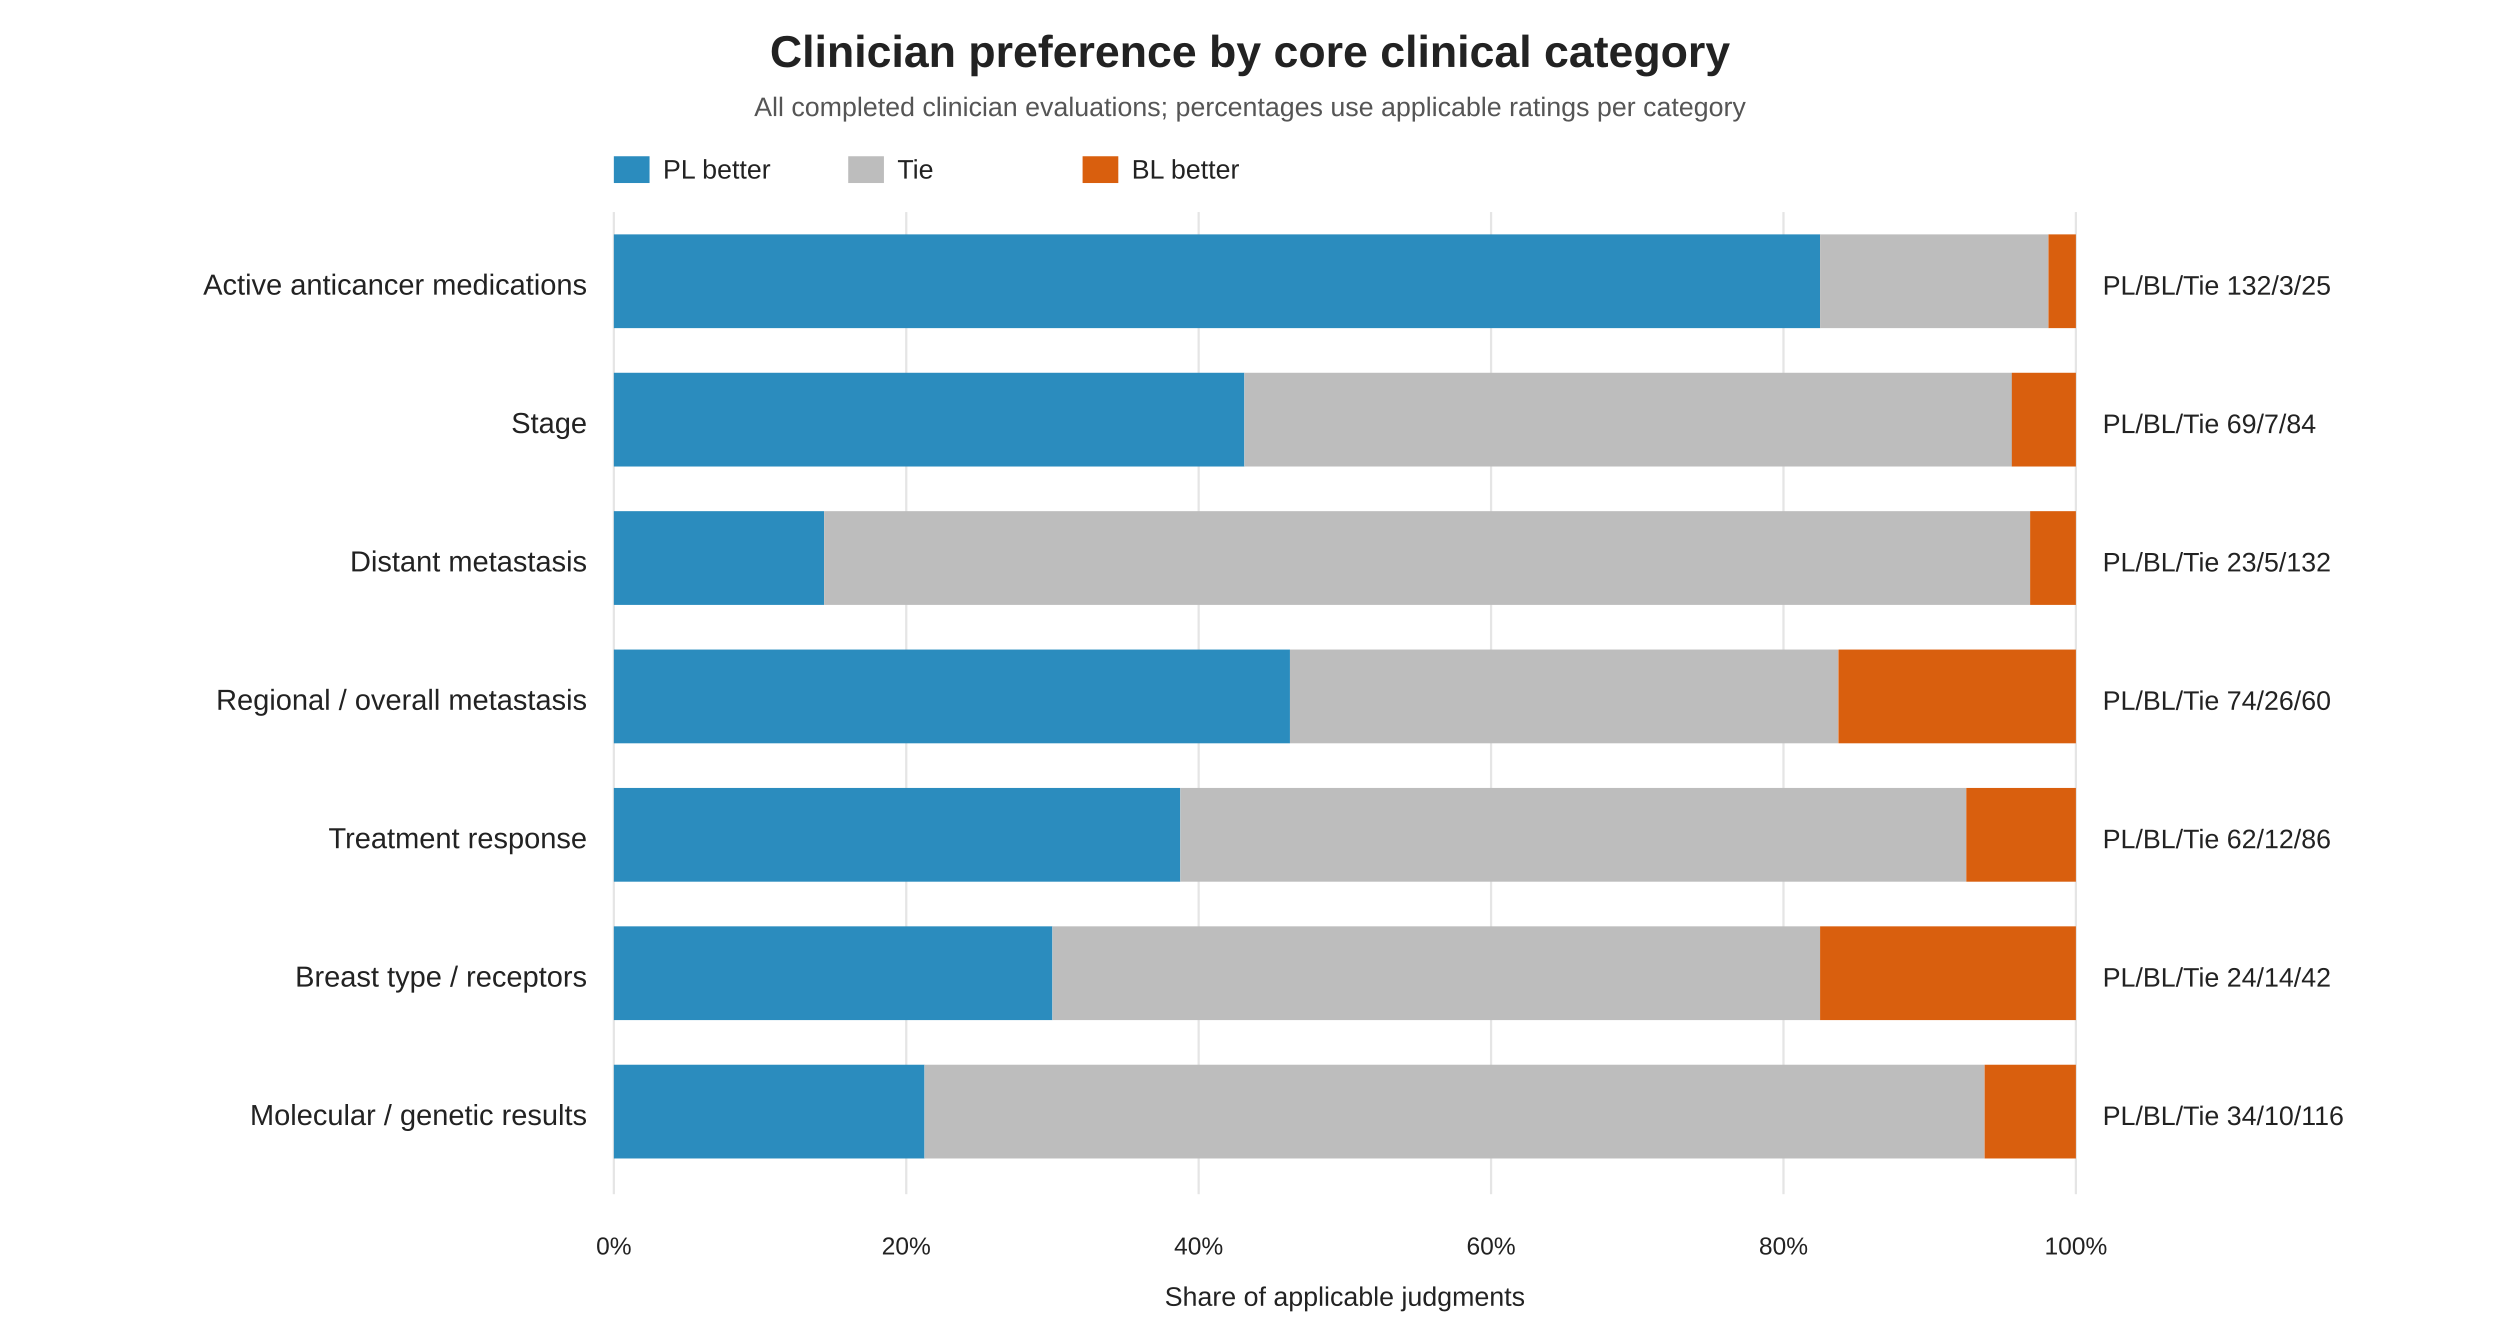
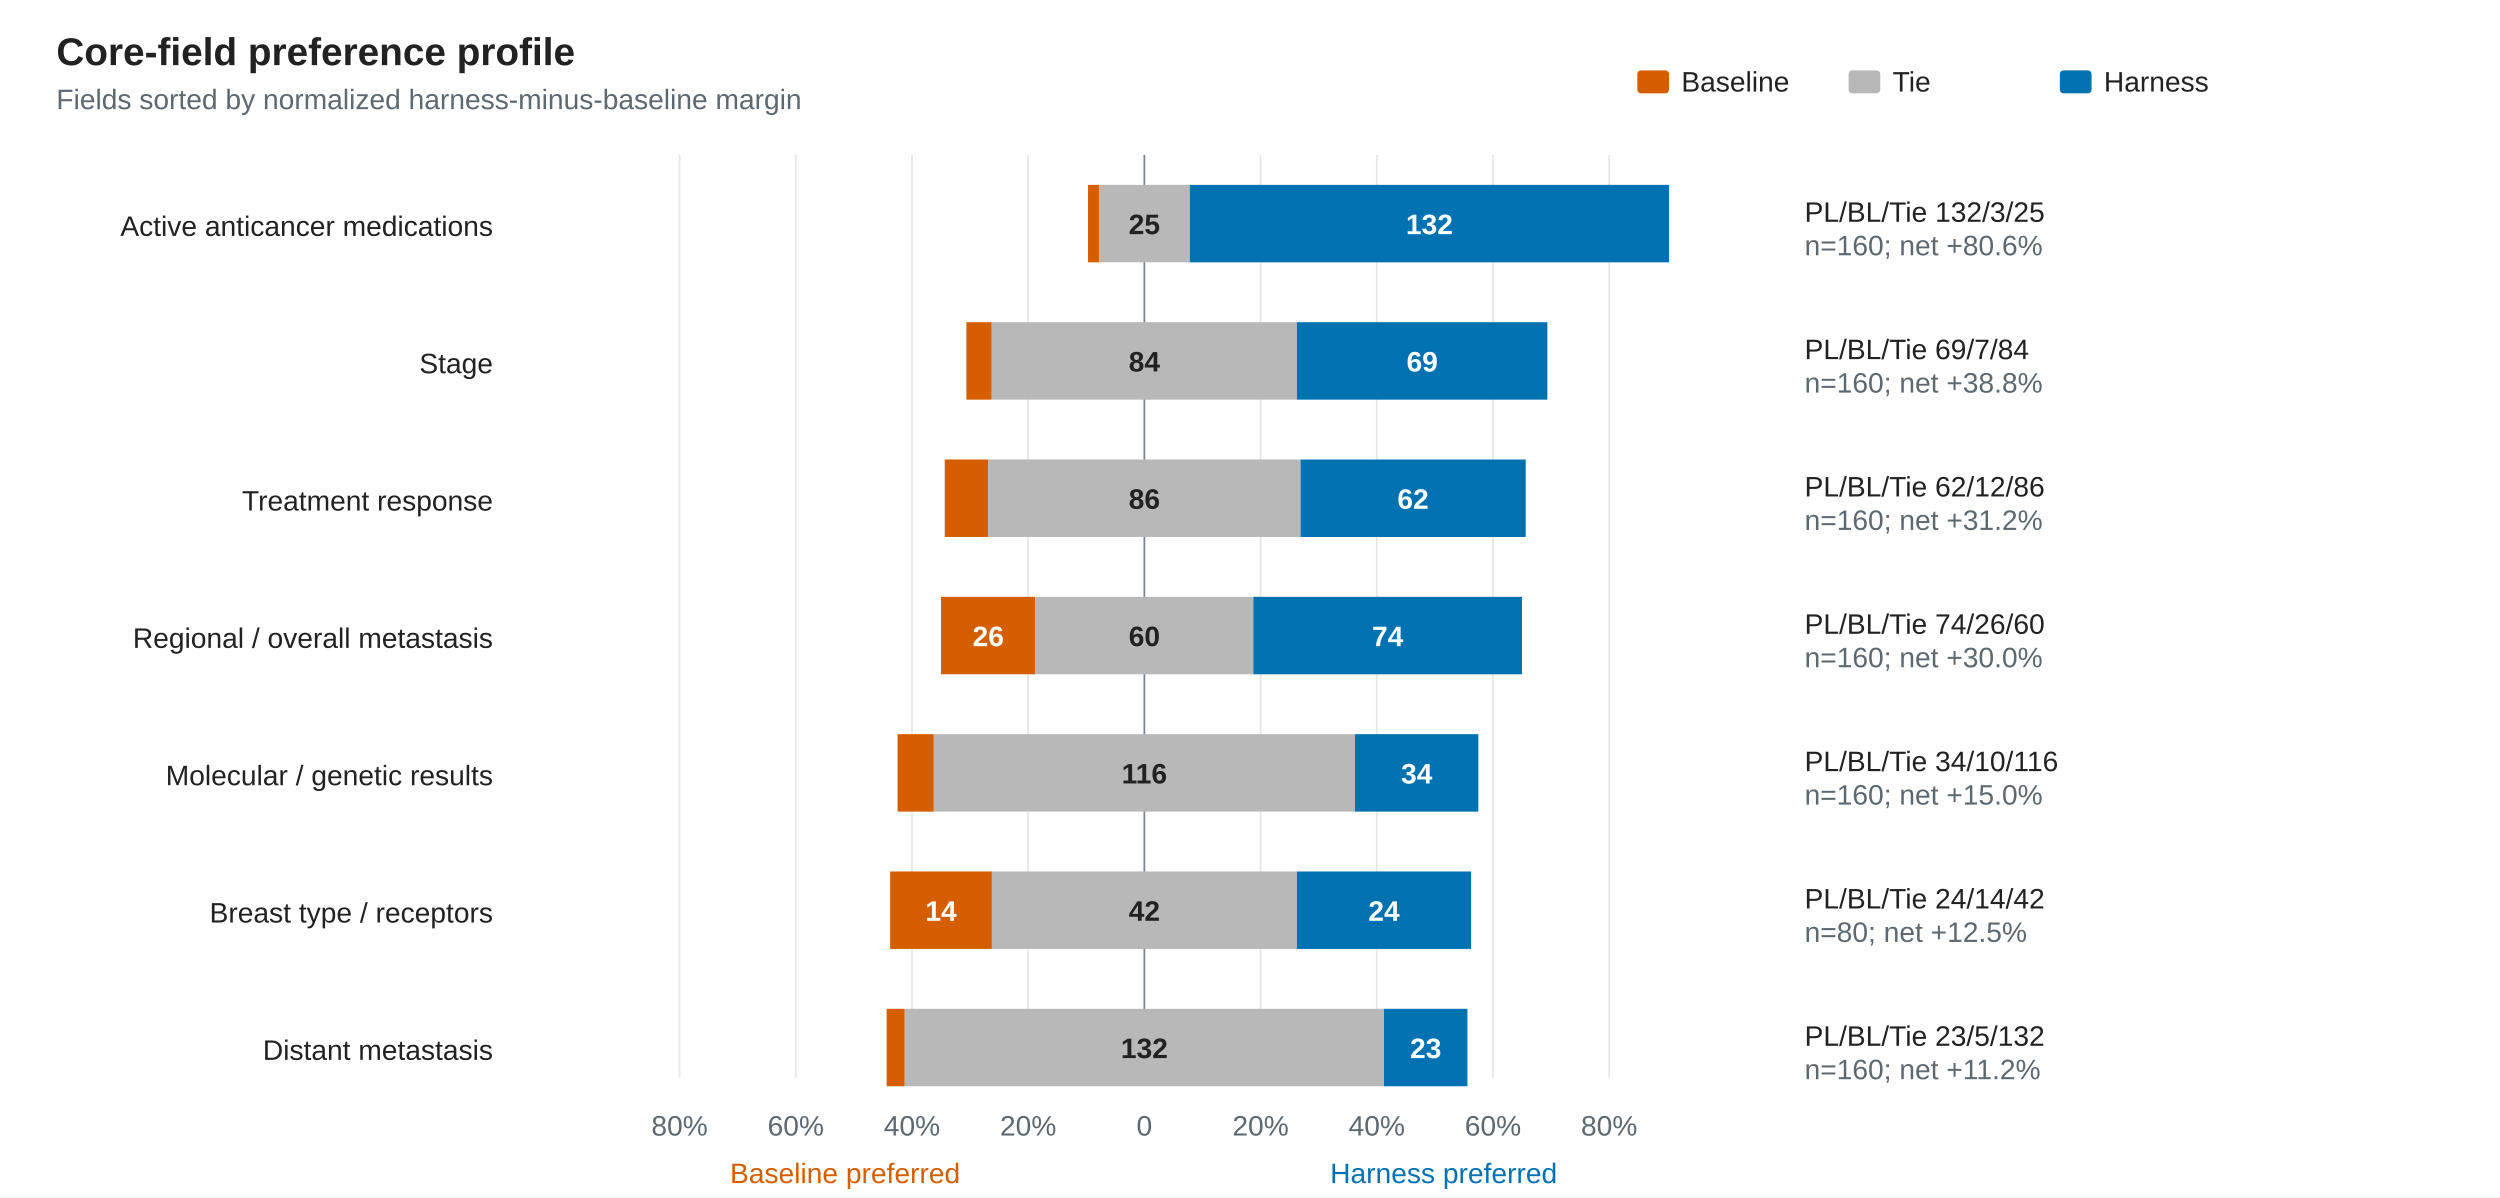
- <svg xmlns="http://www.w3.org/2000/svg" width="1120" height="590" viewBox="0 0 1120 590">
+ <svg xmlns="http://www.w3.org/2000/svg" width="1420" height="680" viewBox="0 0 1420 680">
  <rect width="100%" height="100%" fill="white" />
+   <defs>
+     <marker id="arrow" viewBox="0 0 10 10" refX="9" refY="5" markerWidth="7" markerHeight="7" orient="auto-start-reverse">
+       <path d="M0 0 L10 5 L0 10 z" fill="#65737E" />
+     </marker>
+     <marker id="arrow-blue" viewBox="0 0 10 10" refX="9" refY="5" markerWidth="7" markerHeight="7" orient="auto-start-reverse">
+       <path d="M0 0 L10 5 L0 10 z" fill="#0072B2" />
+     </marker>
+     <marker id="arrow-purple" viewBox="0 0 10 10" refX="9" refY="5" markerWidth="7" markerHeight="7" orient="auto-start-reverse">
+       <path d="M0 0 L10 5 L0 10 z" fill="#7A5FA8" />
+     </marker>
+     <marker id="arrow-green" viewBox="0 0 10 10" refX="9" refY="5" markerWidth="7" markerHeight="7" orient="auto-start-reverse">
+       <path d="M0 0 L10 5 L0 10 z" fill="#009E73" />
+     </marker>
+     <marker id="arrow-orange" viewBox="0 0 10 10" refX="9" refY="5" markerWidth="7" markerHeight="7" orient="auto-start-reverse">
+       <path d="M0 0 L10 5 L0 10 z" fill="#D55E00" />
+     </marker>
+   </defs>
  <g font-family="Arial, Helvetica, sans-serif" fill="#222222">
-     <text x="560.0" y="30" text-anchor="middle" font-size="20" font-weight="700">Clinician preference by core clinical category</text>
-     <text x="560.0" y="52" text-anchor="middle" font-size="12" fill="#555555">All completed clinician evaluations; percentages use applicable ratings per category</text>
-     <rect x="275" y="70" width="16" height="12" fill="#2B8CBE" />
-     <text x="297" y="80" font-size="12">PL better</text>
-     <rect x="380" y="70" width="16" height="12" fill="#BDBDBD" />
-     <text x="402" y="80" font-size="12">Tie</text>
-     <rect x="485" y="70" width="16" height="12" fill="#D95F0E" />
-     <text x="507" y="80" font-size="12">BL better</text>
-     <line x1="275.0" y1="95" x2="275.0" y2="535" stroke="#E5E5E5" />
-     <text x="275.0" y="562" text-anchor="middle" font-size="11">0%</text>
-     <line x1="406.0" y1="95" x2="406.0" y2="535" stroke="#E5E5E5" />
-     <text x="406.0" y="562" text-anchor="middle" font-size="11">20%</text>
-     <line x1="537.0" y1="95" x2="537.0" y2="535" stroke="#E5E5E5" />
-     <text x="537.0" y="562" text-anchor="middle" font-size="11">40%</text>
-     <line x1="668.0" y1="95" x2="668.0" y2="535" stroke="#E5E5E5" />
-     <text x="668.0" y="562" text-anchor="middle" font-size="11">60%</text>
-     <line x1="799.0" y1="95" x2="799.0" y2="535" stroke="#E5E5E5" />
-     <text x="799.0" y="562" text-anchor="middle" font-size="11">80%</text>
-     <line x1="930.0" y1="95" x2="930.0" y2="535" stroke="#E5E5E5" />
-     <text x="930.0" y="562" text-anchor="middle" font-size="11">100%</text>
-     <text x="263" y="132" text-anchor="end" font-size="13">Active anticancer medications</text>
-     <rect x="275.0" y="105" width="540.4" height="42" fill="#2B8CBE" />
-     <rect x="815.4" y="105" width="102.3" height="42" fill="#BDBDBD" />
-     <rect x="917.7" y="105" width="12.3" height="42" fill="#D95F0E" />
-     <text x="942" y="132" font-size="12">PL/BL/Tie 132/3/25</text>
-     <text x="263" y="194" text-anchor="end" font-size="13">Stage</text>
-     <rect x="275.0" y="167" width="282.5" height="42" fill="#2B8CBE" />
-     <rect x="557.5" y="167" width="343.9" height="42" fill="#BDBDBD" />
-     <rect x="901.3" y="167" width="28.7" height="42" fill="#D95F0E" />
-     <text x="942" y="194" font-size="12">PL/BL/Tie 69/7/84</text>
-     <text x="263" y="256" text-anchor="end" font-size="13">Distant metastasis</text>
-     <rect x="275.0" y="229" width="94.2" height="42" fill="#2B8CBE" />
-     <rect x="369.2" y="229" width="540.4" height="42" fill="#BDBDBD" />
-     <rect x="909.5" y="229" width="20.5" height="42" fill="#D95F0E" />
-     <text x="942" y="256" font-size="12">PL/BL/Tie 23/5/132</text>
-     <text x="263" y="318" text-anchor="end" font-size="13">Regional / overall metastasis</text>
-     <rect x="275.0" y="291" width="302.9" height="42" fill="#2B8CBE" />
-     <rect x="577.9" y="291" width="245.6" height="42" fill="#BDBDBD" />
-     <rect x="823.6" y="291" width="106.4" height="42" fill="#D95F0E" />
-     <text x="942" y="318" font-size="12">PL/BL/Tie 74/26/60</text>
-     <text x="263" y="380" text-anchor="end" font-size="13">Treatment response</text>
-     <rect x="275.0" y="353" width="253.8" height="42" fill="#2B8CBE" />
-     <rect x="528.8" y="353" width="352.1" height="42" fill="#BDBDBD" />
-     <rect x="880.9" y="353" width="49.1" height="42" fill="#D95F0E" />
-     <text x="942" y="380" font-size="12">PL/BL/Tie 62/12/86</text>
-     <text x="263" y="442" text-anchor="end" font-size="13">Breast type / receptors</text>
-     <rect x="275.0" y="415" width="196.5" height="42" fill="#2B8CBE" />
-     <rect x="471.5" y="415" width="343.9" height="42" fill="#BDBDBD" />
-     <rect x="815.4" y="415" width="114.6" height="42" fill="#D95F0E" />
-     <text x="942" y="442" font-size="12">PL/BL/Tie 24/14/42</text>
-     <text x="263" y="504" text-anchor="end" font-size="13">Molecular / genetic results</text>
-     <rect x="275.0" y="477" width="139.2" height="42" fill="#2B8CBE" />
-     <rect x="414.2" y="477" width="474.9" height="42" fill="#BDBDBD" />
-     <rect x="889.1" y="477" width="40.9" height="42" fill="#D95F0E" />
-     <text x="942" y="504" font-size="12">PL/BL/Tie 34/10/116</text>
-     <text x="602.5" y="585" text-anchor="middle" font-size="12">Share of applicable judgments</text>
+     <text x="32.0" y="37.0" text-anchor="start" font-size="22" font-weight="700" fill="#222222">Core-field preference profile</text>
+     <text x="32.0" y="62.0" text-anchor="start" font-size="16" font-weight="400" fill="#5E6870">Fields sorted by normalized harness-minus-baseline margin</text>
+     <rect x="930.0" y="40.0" width="18" height="13" rx="2" fill="#D55E00" />
+     <text x="955.0" y="52.0" text-anchor="start" font-size="16" font-weight="400" fill="#222222">Baseline</text>
+     <rect x="1050.0" y="40.0" width="18" height="13" rx="2" fill="#B8B8B8" />
+     <text x="1075.0" y="52.0" text-anchor="start" font-size="16" font-weight="400" fill="#222222">Tie</text>
+     <rect x="1170.0" y="40.0" width="18" height="13" rx="2" fill="#0072B2" />
+     <text x="1195.0" y="52.0" text-anchor="start" font-size="16" font-weight="400" fill="#222222">Harness</text>
+     <line x1="386.0" y1="88" x2="386.0" y2="612" stroke="#E6E6E6" />
+     <text x="386.0" y="645.0" text-anchor="middle" font-size="16" font-weight="400" fill="#5E6870">80%</text>
+     <line x1="452.0" y1="88" x2="452.0" y2="612" stroke="#E6E6E6" />
+     <text x="452.0" y="645.0" text-anchor="middle" font-size="16" font-weight="400" fill="#5E6870">60%</text>
+     <line x1="518.0" y1="88" x2="518.0" y2="612" stroke="#E6E6E6" />
+     <text x="518.0" y="645.0" text-anchor="middle" font-size="16" font-weight="400" fill="#5E6870">40%</text>
+     <line x1="584.0" y1="88" x2="584.0" y2="612" stroke="#E6E6E6" />
+     <text x="584.0" y="645.0" text-anchor="middle" font-size="16" font-weight="400" fill="#5E6870">20%</text>
+     <line x1="650.0" y1="88" x2="650.0" y2="612" stroke="#7A858D" />
+     <text x="650.0" y="645.0" text-anchor="middle" font-size="16" font-weight="400" fill="#5E6870">0</text>
+     <line x1="716.0" y1="88" x2="716.0" y2="612" stroke="#E6E6E6" />
+     <text x="716.0" y="645.0" text-anchor="middle" font-size="16" font-weight="400" fill="#5E6870">20%</text>
+     <line x1="782.0" y1="88" x2="782.0" y2="612" stroke="#E6E6E6" />
+     <text x="782.0" y="645.0" text-anchor="middle" font-size="16" font-weight="400" fill="#5E6870">40%</text>
+     <line x1="848.0" y1="88" x2="848.0" y2="612" stroke="#E6E6E6" />
+     <text x="848.0" y="645.0" text-anchor="middle" font-size="16" font-weight="400" fill="#5E6870">60%</text>
+     <line x1="914.0" y1="88" x2="914.0" y2="612" stroke="#E6E6E6" />
+     <text x="914.0" y="645.0" text-anchor="middle" font-size="16" font-weight="400" fill="#5E6870">80%</text>
+     <text x="480.0" y="672.0" text-anchor="middle" font-size="16" font-weight="400" fill="#D55E00">Baseline preferred</text>
+     <text x="820.0" y="672.0" text-anchor="middle" font-size="16" font-weight="400" fill="#0072B2">Harness preferred</text>
+     <text x="280.0" y="134.0" text-anchor="end" font-size="16" font-weight="400" fill="#222222">Active anticancer medications</text>
+     <rect x="618.0" y="105" width="6.2" height="44" fill="#D55E00" />
+     <rect x="624.2" y="105" width="51.6" height="44" fill="#B8B8B8" />
+     <rect x="675.8" y="105" width="272.2" height="44" fill="#0072B2" />
+     <text x="650.0" y="133.0" text-anchor="middle" font-size="16" font-weight="700" fill="#222222">25</text>
+     <text x="811.9" y="133.0" text-anchor="middle" font-size="16" font-weight="700" fill="white">132</text>
+     <text x="1025.0" y="126.0" text-anchor="start" font-size="16" font-weight="400" fill="#222222">PL/BL/Tie 132/3/25</text>
+     <text x="1025.0" y="145.0" text-anchor="start" font-size="16" font-weight="400" fill="#5E6870">n=160; net +80.6%</text>
+     <text x="280.0" y="212.0" text-anchor="end" font-size="16" font-weight="400" fill="#222222">Stage</text>
+     <rect x="548.9" y="183" width="14.4" height="44" fill="#D55E00" />
+     <rect x="563.4" y="183" width="173.2" height="44" fill="#B8B8B8" />
+     <rect x="736.6" y="183" width="142.3" height="44" fill="#0072B2" />
+     <text x="650.0" y="211.0" text-anchor="middle" font-size="16" font-weight="700" fill="#222222">84</text>
+     <text x="807.8" y="211.0" text-anchor="middle" font-size="16" font-weight="700" fill="white">69</text>
+     <text x="1025.0" y="204.0" text-anchor="start" font-size="16" font-weight="400" fill="#222222">PL/BL/Tie 69/7/84</text>
+     <text x="1025.0" y="223.0" text-anchor="start" font-size="16" font-weight="400" fill="#5E6870">n=160; net +38.8%</text>
+     <text x="280.0" y="290.0" text-anchor="end" font-size="16" font-weight="400" fill="#222222">Treatment response</text>
+     <rect x="536.6" y="261" width="24.8" height="44" fill="#D55E00" />
+     <rect x="561.3" y="261" width="177.4" height="44" fill="#B8B8B8" />
+     <rect x="738.7" y="261" width="127.9" height="44" fill="#0072B2" />
+     <text x="650.0" y="289.0" text-anchor="middle" font-size="16" font-weight="700" fill="#222222">86</text>
+     <text x="802.6" y="289.0" text-anchor="middle" font-size="16" font-weight="700" fill="white">62</text>
+     <text x="1025.0" y="282.0" text-anchor="start" font-size="16" font-weight="400" fill="#222222">PL/BL/Tie 62/12/86</text>
+     <text x="1025.0" y="301.0" text-anchor="start" font-size="16" font-weight="400" fill="#5E6870">n=160; net +31.2%</text>
+     <text x="280.0" y="368.0" text-anchor="end" font-size="16" font-weight="400" fill="#222222">Regional / overall metastasis</text>
+     <rect x="534.5" y="339" width="53.6" height="44" fill="#D55E00" />
+     <rect x="588.1" y="339" width="123.8" height="44" fill="#B8B8B8" />
+     <rect x="711.9" y="339" width="152.6" height="44" fill="#0072B2" />
+     <text x="561.3" y="367.0" text-anchor="middle" font-size="16" font-weight="700" fill="white">26</text>
+     <text x="650.0" y="367.0" text-anchor="middle" font-size="16" font-weight="700" fill="#222222">60</text>
+     <text x="788.2" y="367.0" text-anchor="middle" font-size="16" font-weight="700" fill="white">74</text>
+     <text x="1025.0" y="360.0" text-anchor="start" font-size="16" font-weight="400" fill="#222222">PL/BL/Tie 74/26/60</text>
+     <text x="1025.0" y="379.0" text-anchor="start" font-size="16" font-weight="400" fill="#5E6870">n=160; net +30.0%</text>
+     <text x="280.0" y="446.0" text-anchor="end" font-size="16" font-weight="400" fill="#222222">Molecular / genetic results</text>
+     <rect x="509.8" y="417" width="20.6" height="44" fill="#D55E00" />
+     <rect x="530.4" y="417" width="239.2" height="44" fill="#B8B8B8" />
+     <rect x="769.6" y="417" width="70.1" height="44" fill="#0072B2" />
+     <text x="650.0" y="445.0" text-anchor="middle" font-size="16" font-weight="700" fill="#222222">116</text>
+     <text x="804.7" y="445.0" text-anchor="middle" font-size="16" font-weight="700" fill="white">34</text>
+     <text x="1025.0" y="438.0" text-anchor="start" font-size="16" font-weight="400" fill="#222222">PL/BL/Tie 34/10/116</text>
+     <text x="1025.0" y="457.0" text-anchor="start" font-size="16" font-weight="400" fill="#5E6870">n=160; net +15.0%</text>
+     <text x="280.0" y="524.0" text-anchor="end" font-size="16" font-weight="400" fill="#222222">Breast type / receptors</text>
+     <rect x="505.6" y="495" width="57.8" height="44" fill="#D55E00" />
+     <rect x="563.4" y="495" width="173.2" height="44" fill="#B8B8B8" />
+     <rect x="736.6" y="495" width="99.0" height="44" fill="#0072B2" />
+     <text x="534.5" y="523.0" text-anchor="middle" font-size="16" font-weight="700" fill="white">14</text>
+     <text x="650.0" y="523.0" text-anchor="middle" font-size="16" font-weight="700" fill="#222222">42</text>
+     <text x="786.1" y="523.0" text-anchor="middle" font-size="16" font-weight="700" fill="white">24</text>
+     <text x="1025.0" y="516.0" text-anchor="start" font-size="16" font-weight="400" fill="#222222">PL/BL/Tie 24/14/42</text>
+     <text x="1025.0" y="535.0" text-anchor="start" font-size="16" font-weight="400" fill="#5E6870">n=80; net +12.5%</text>
+     <text x="280.0" y="602.0" text-anchor="end" font-size="16" font-weight="400" fill="#222222">Distant metastasis</text>
+     <rect x="503.6" y="573" width="10.3" height="44" fill="#D55E00" />
+     <rect x="513.9" y="573" width="272.2" height="44" fill="#B8B8B8" />
+     <rect x="786.1" y="573" width="47.4" height="44" fill="#0072B2" />
+     <text x="650.0" y="601.0" text-anchor="middle" font-size="16" font-weight="700" fill="#222222">132</text>
+     <text x="809.8" y="601.0" text-anchor="middle" font-size="16" font-weight="700" fill="white">23</text>
+     <text x="1025.0" y="594.0" text-anchor="start" font-size="16" font-weight="400" fill="#222222">PL/BL/Tie 23/5/132</text>
+     <text x="1025.0" y="613.0" text-anchor="start" font-size="16" font-weight="400" fill="#5E6870">n=160; net +11.2%</text>
  </g>
</svg>
